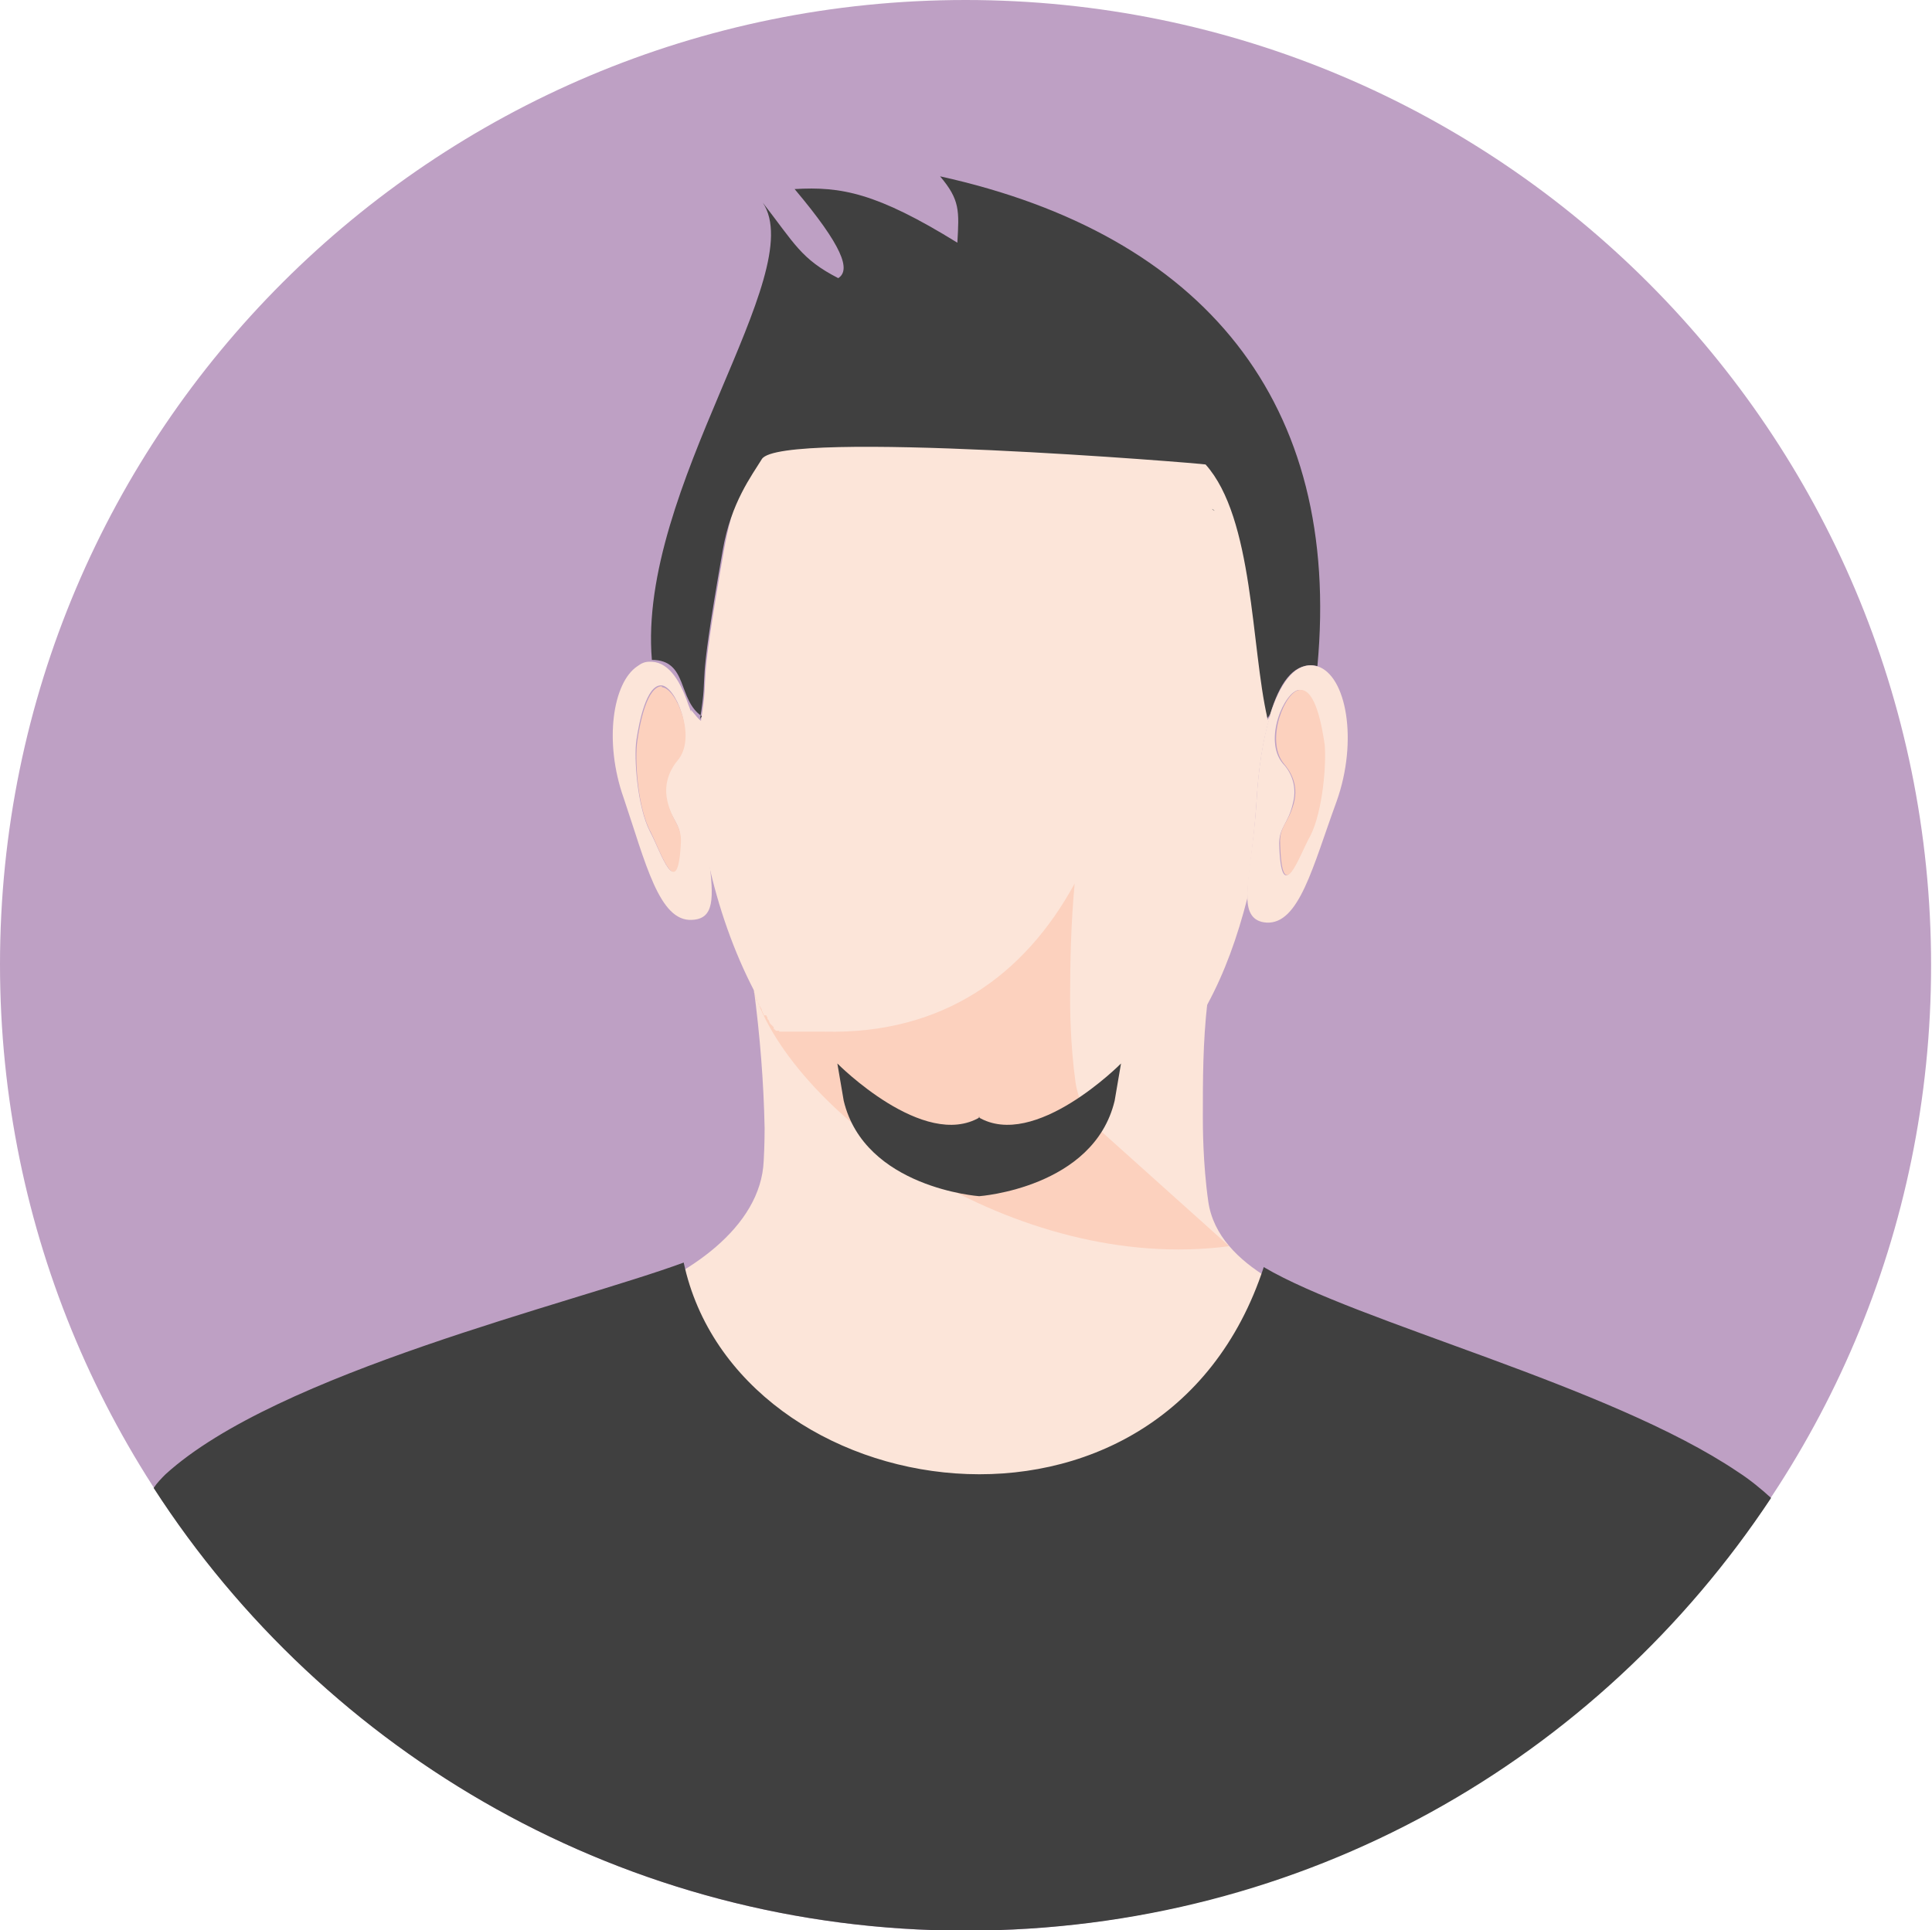
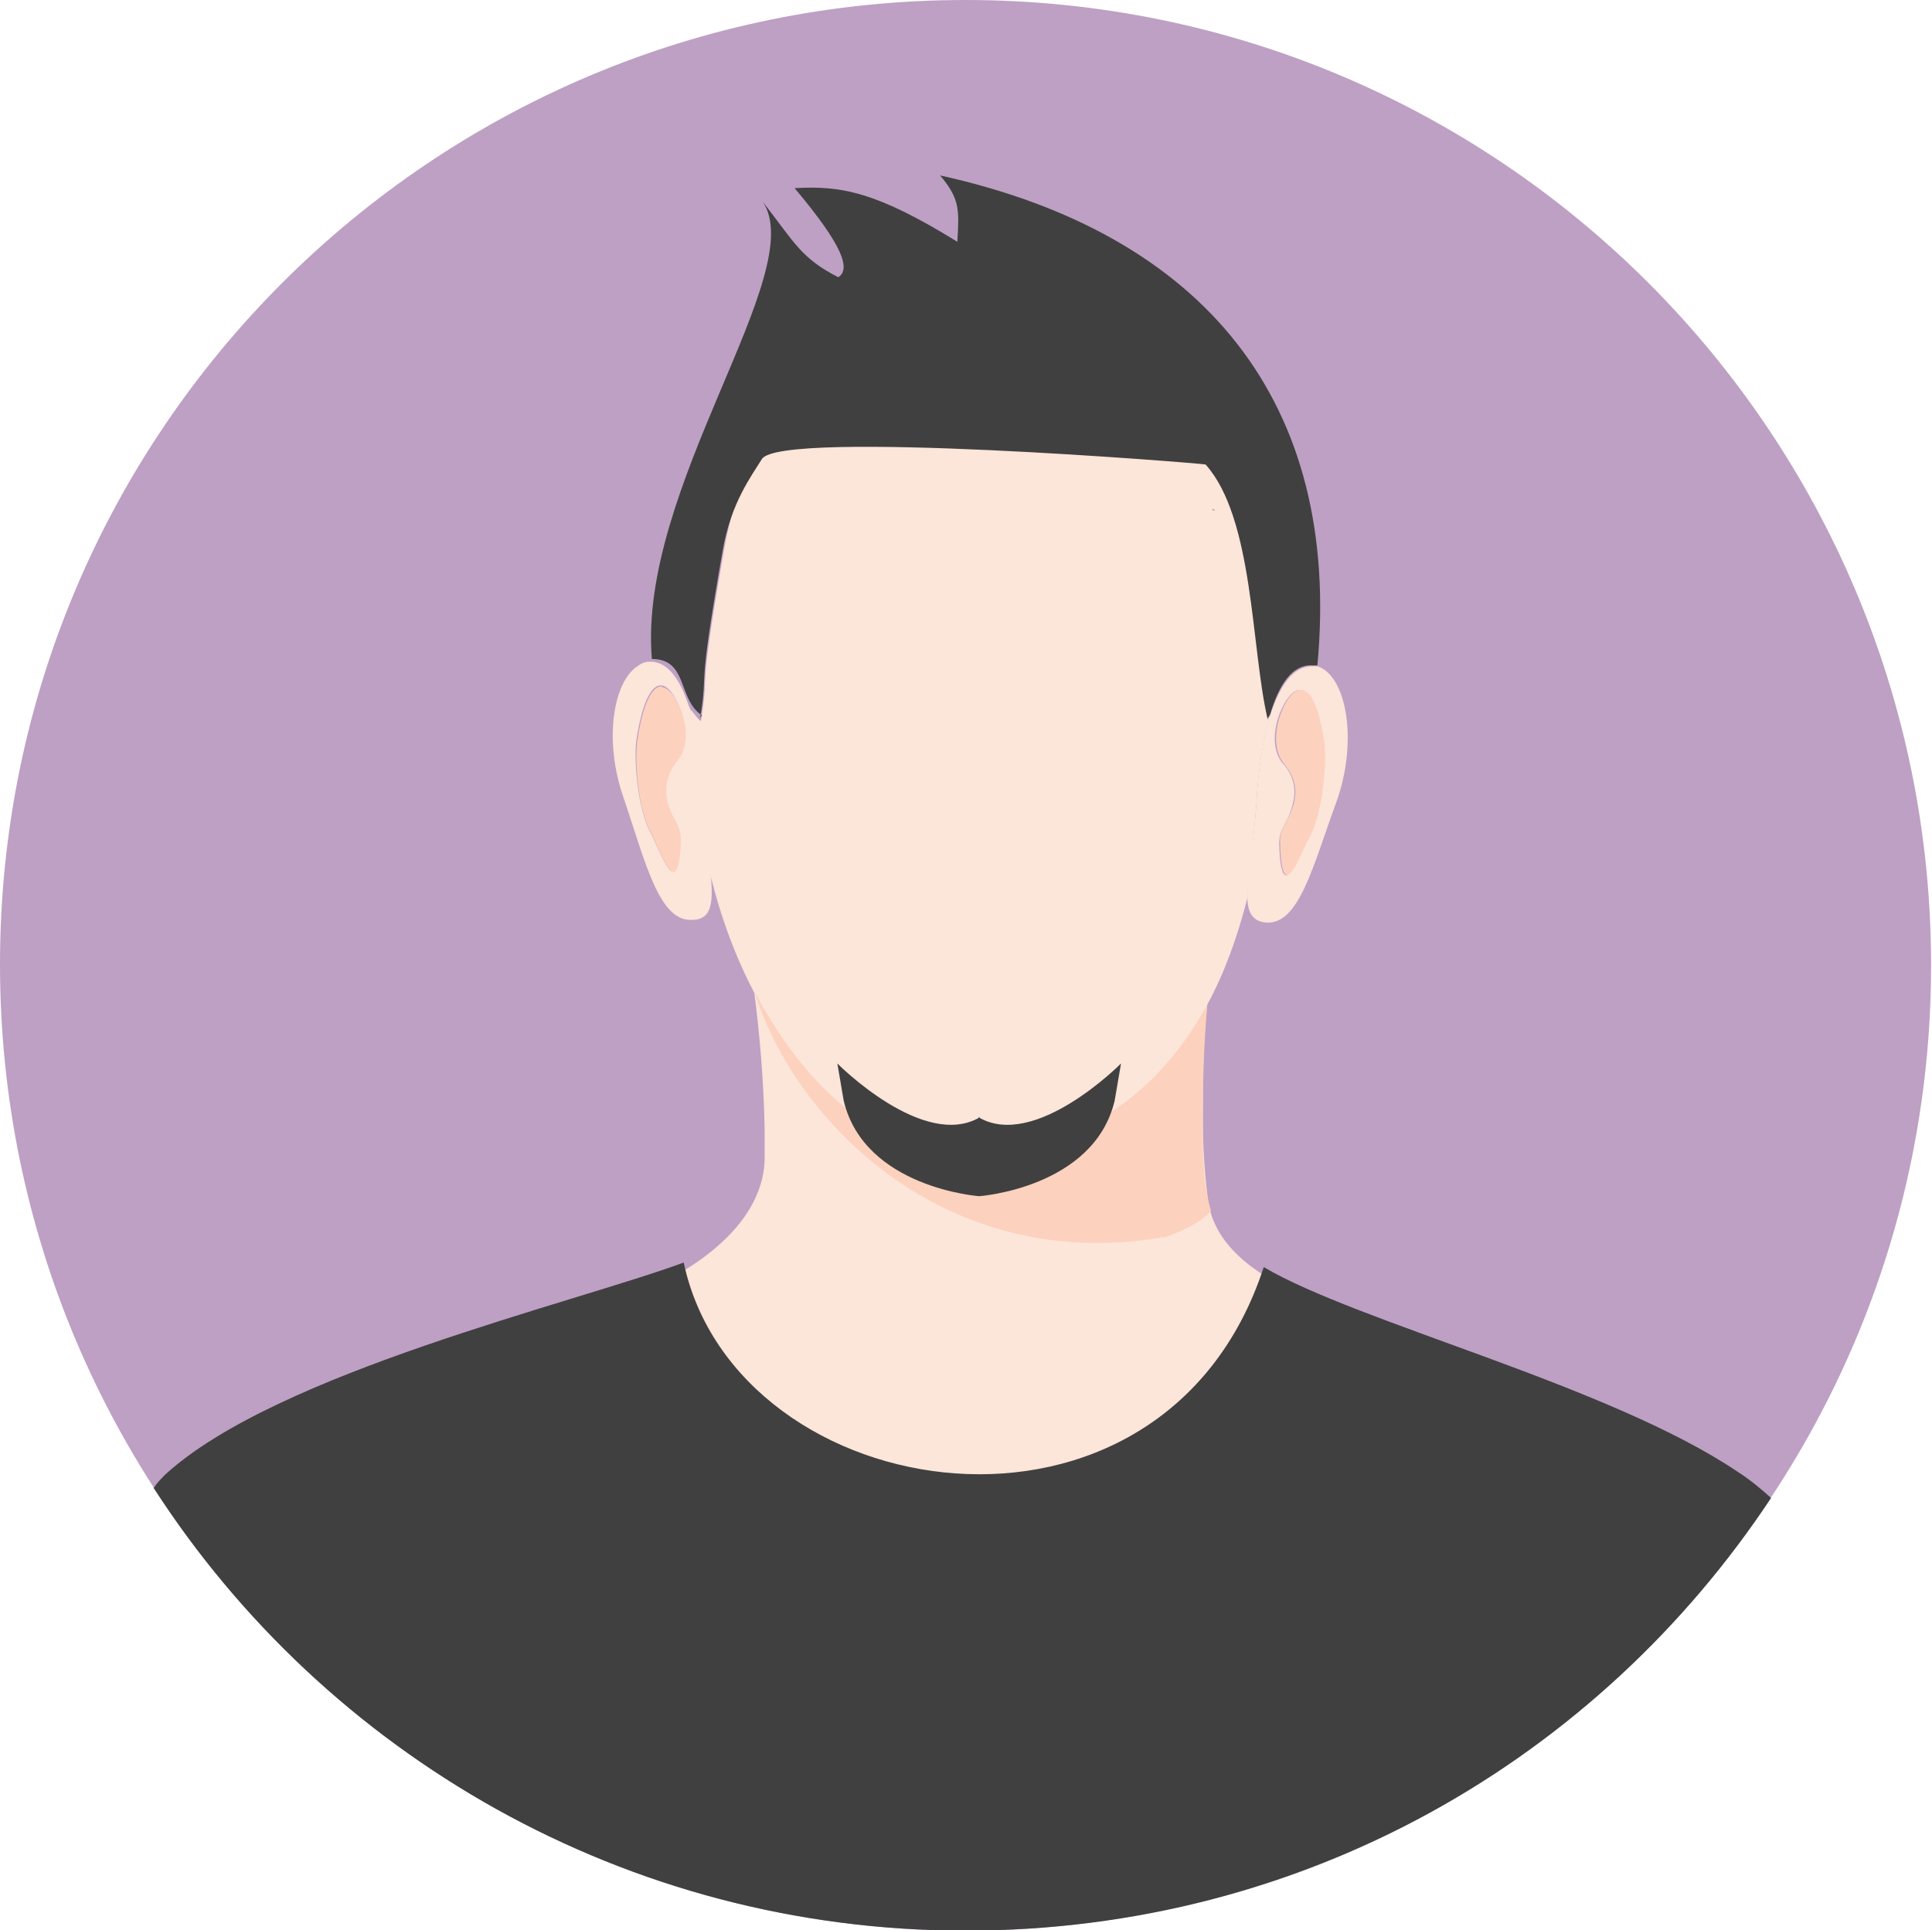
<svg xmlns="http://www.w3.org/2000/svg" id="Layer_1" version="1.1" viewBox="0 0 212.5 212.3">
  <defs>
    <style>
      .st0 {
-         fill: #bea0c4;
+         fill: #333533;
      }

      .st0, .st1, .st2, .st3, .st4, .st5 {
        fill-rule: evenodd;
      }

      .st1 {
-         fill: #fce5d9;
+         fill: #807f7f;
      }

      .st2 {
+         fill: #fcd1be;
+       }
+ 
+       .st3 {
        fill: #404040;
      }

-       .st3 {
-         fill: #fcd1be;
-       }
- 
      .st4 {
-         fill: #333533;
+         fill: #bea0c4;
      }

      .st5 {
-         fill: #807f7f;
+         fill: #fce5d9;
      }
    </style>
  </defs>
-   <path class="st0" d="M106.2,0c58.7,0,106.2,47.6,106.2,106.2s-47.6,106.2-106.2,106.2S0,164.8,0,106.1,47.6,0,106.2,0h0Z" />
-   <path class="st4" d="M161.3,151.3c.1,0,.2,0,.3,0-.1,0-.2,0-.3,0h0Z" />
-   <path class="st4" d="M54.9,148.6c.1,0,.2,0,.4-.1-.1,0-.2,0-.4.1h0Z" />
-   <path class="st1" d="M148.8,145c-4.8-2.2-14.8-5.3-15.9-12.8-.6-4.2-.6-8.4-.6-9.3,0-4.1,0-8.2.5-12.6-5.4,10.1-14.4,16.6-27.5,16.3-9.1-.2-17.2-7.8-22.4-17.9.7,5.3,1.1,10.4,1.2,15.4,0,.2,0,1.9-.1,3.6-.3,7.4-8.5,12.8-15.8,15.3,18.7,32.5,60.4,33.2,80.6,1.9h0Z" />
-   <path class="st1" d="M105.3,126.8c13,.3,22-6.2,27.5-16.3,1.9-3.5,3.3-7.4,4.4-11.7,0-2.2.7-5.8,1-10.5.2-3.6.7-6.9,1.5-9.5,0,0,0,0,0,0-.1.1-.2.3-.3.4-.6-9.2-3.7-25.1-5-29.1-3-2.4-6.6-7.5-37.7-6.5-3.6-1-13.5,6.5-13.6,6.7-1.1,1.7-2.6,5.2-3.5,10.4-3,17.1-1.5,12.3-2.5,18.6-.2-.1-.6-.6-1.1-1.2,0,.4,0,.8.1,1.2.6,2.5,1,5.5,1.2,8.8.1,2.6.4,4.8.6,6.7,1.1,5,2.8,9.9,5.1,14.3,5.2,10.1,13.3,17.7,22.4,17.9h0Z" />
-   <path class="st2" d="M77,79.1c1-6.3-.5-1.5,2.5-18.6.9-5.2,3.2-8.2,4.3-10,2.1-3.3,48.6.5,48.8.6,5.3,5.9,5,20.1,6.8,27.9.1-.1.2-.3.3-.4,0,0,0,0,0,0,1-3.4,2.5-5.5,4.6-5.4.2,0,.4,0,.6.1,2.7-29-12.5-47.5-41.5-53.9,2.2,2.6,2.1,3.8,1.9,7.3-8.9-5.5-12.8-6.2-17.9-5.9,5.3,6.3,6.2,8.9,4.8,9.8-4.1-2.1-4.8-3.8-8.3-8.3,5.2,7.8-13.8,31.4-12.2,50.3,4,0,2.8,4.4,5.5,6.2h0Z" />
-   <path class="st5" d="M136,52.9s0,0,0,.1c0,0,0,0,0-.1h0Z" />
-   <path class="st5" d="M133.3,56c.1,0,.2.1.3.2,0,0-.1,0-.3-.2h0Z" />
-   <path class="st5" d="M78.4,67.4s0,0-.1,0c0,0,0,0,.1,0h0Z" />
-   <path class="st1" d="M76.2,79.1c-.1-.6-.3-1.1-.5-1.6-1-3-2.4-4.8-4.3-4.7-.5,0-.9.2-1.3.5-2.7,1.8-3.7,8.3-1.5,14.5,2.4,7.1,3.9,13.6,7.5,13.4,2.5-.1,2.4-2.4,1.9-6.6-.2-1.8-.5-4.1-.6-6.7-.2-3.3-.6-6.3-1.2-8.8h0ZM73.3,88c.5,2.2,1.6,2.6,1.5,4.4-.3,7.2-2.1,1.3-3.3-.9-1.4-2.7-1.8-8.1-1.5-10.1.3-2,1.1-6,2.7-6,1.6,0,3.9,5.5,1.7,8.1-.6.7-1.7,2.2-1.1,4.4h0Z" />
-   <path class="st3" d="M72.8,75.5c-1.6,0-2.4,3.9-2.7,6-.3,2,0,7.4,1.5,10.1,1.1,2.2,3,8,3.3.9,0-1.8-1-2.2-1.5-4.4-.5-2.2.6-3.8,1.1-4.4,2.2-2.5-.1-8-1.7-8.1h0Z" />
-   <path class="st1" d="M139.7,78.7s0,0,0,0c-.8,2.6-1.3,5.9-1.5,9.5-.3,4.8-1.1,8.3-1,10.5,0,1.7.6,2.7,2.1,2.8,3.6.2,5.1-6.2,7.7-13.3,2.4-6.7,1.1-13.9-2.1-14.9-.2,0-.4-.1-.6-.1-2-.1-3.5,2-4.6,5.4h0ZM144,92c-1.2,2.2-3.1,8-3.3.8,0-1.8,1-2.2,1.5-4.4.6-2.2-.5-3.8-1.1-4.4-2.2-2.6.2-8,1.8-8.1,1.6,0,2.4,3.9,2.7,6,.3,2-.2,7.4-1.6,10.1h0Z" />
-   <path class="st3" d="M143,75.9c-1.6,0-3.9,5.5-1.8,8.1.6.7,1.7,2.2,1.1,4.4-.6,2.2-1.6,2.5-1.5,4.4.2,7.2,2.1,1.3,3.3-.8,1.4-2.7,1.8-8,1.6-10.1-.3-2-1-6.1-2.7-6h0Z" />
-   <path class="st3" d="M135.2,137.1c-23.5,3.1-48-14.4-52.3-28.1h0s0,0,0,0h0s0,0,0,0h0s0,0,0,0h0s0,0,0,0h0s0,0,0,0h0s0,0,0,0h0s0,0,0,0h0s0,0,0,0h0s0,0,0,0h0s0,0,0,0h0s0,0,0,0h0s0,0,0,0c0,0,0,.2.1.3h0s0,0,0,0h0s0,0,0,0h0s0,0,0,0h0s0,0,0,0h0s0,0,0,0h0s0,0,0,0h0s0,0,0,0h0s0,0,0,0h0s0,0,0,0h0s0,0,0,0h0s0,0,0,0h0s0,0,0,0h0s0,0,0,0h0s0,0,0,0h0s0,0,0,0h0s0,0,0,0c0,0,0,.1.1.2h0s0,0,0,0h0s0,0,0,0h0s0,0,0,0h0s0,0,0,0h0s0,0,0,0h0s0,0,0,0h0s0,0,0,0h0s0,0,0,0h0s0,0,0,0h0s0,0,0,0h0s0,0,0,0h0s0,0,0,0h0s0,0,0,0h0s0,.2,0,.2h0s0,0,0,0h0s0,0,0,0h0s0,0,0,0h0s0,0,0,0h0s0,0,0,0h0s0,0,0,0h0s0,0,0,0h0s0,0,0,0h0s0,0,0,0h0s0,0,0,0h0s0,0,0,0h0s0,0,0,0h0s0,0,0,0h0s0,0,0,0h0s0,0,0,0h0s0,0,0,0h0s.1.2.1.2h0s0,0,0,0h0s0,0,0,0h0s0,0,0,0h0s0,0,0,0h0s0,0,0,0h0c0,0,0,0,0,0h0s0,0,0,0h0s0,0,0,0h0s0,0,0,0h0s0,0,0,0h0s0,0,0,0h0s0,0,0,0h0s0,0,0,0v.2c.1,0,.1,0,.1,0h0s0,0,0,0h0s0,0,0,0h0s0,0,0,0h0s0,0,0,0h0s0,0,0,0h0s0,0,0,0h0s0,0,0,0h0s0,0,0,0h0s0,0,0,0h0s0,0,0,0h0s0,0,0,0h0s0,0,0,0h0s0,0,0,0h0c0,0,0,.2.1.2h0s0,0,0,0h0s0,0,0,0h0s0,0,0,0h0s0,0,0,0h0s0,0,0,0h0s0,0,0,0h0s0,0,0,0h0s0,0,0,0h0s0,0,0,0h0s0,0,0,0h0s0,0,0,0h0s0,0,0,0h0s0,0,0,0h0s0,0,0,0h0s0,0,0,0h0s0,0,0,0c0,0,0,.1.1.2h0s0,0,0,0h0s0,0,0,0h0s0,0,0,0h0s0,0,0,0h0s0,0,0,0h0s0,0,0,0h0c0,0,0,0,0,0h0s0,0,0,0h0s0,0,0,0h0s0,0,0,0h0s0,0,0,0h0s0,0,0,0v.2c.1,0,.1,0,.1,0h0s0,0,0,0h0s0,0,0,0h0s0,0,0,0h0s0,0,0,0h0s0,0,0,0h0s0,0,0,0h0s0,0,0,0h0s0,0,0,0h0s0,0,0,0h0s0,0,0,0h0s0,0,0,0h0s0,0,0,0h0s0,0,0,0h0s0,0,0,0h0s0,0,0,0h0s0,0,0,0c0,0,0,.1.1.2h0s0,0,0,0h0s0,0,0,0h0s0,0,0,0h0s0,0,0,0h0s0,0,0,0h0s0,0,0,0h0s0,0,0,0h0s0,0,0,0h0s0,0,0,0h0s0,0,0,0h0s0,0,0,0h0s0,0,0,0h0s0,0,0,0h0s0,0,0,0h0s0,0,0,0h0s0,0,0,0h0s0,0,0,0h0s0,0,0,0h0s.1.2.1.2h0s0,0,0,0h0s0,0,0,0h0s0,0,0,0h0s0,0,0,0h0s0,0,0,0h0s0,0,0,0h0s0,0,0,0h0s0,0,0,0h0s0,0,0,0h0s0,0,0,0h0s0,0,0,0h0s0,0,0,0h0s0,0,0,0h0s0,0,0,0h0s0,0,0,0h0s0,0,0,0h0s0,0,0,0h0s0,0,0,0v.2c.1,0,.1,0,.1,0h0s0,0,0,0h0s0,0,0,0h0s0,0,0,0h0s0,0,0,0h0s0,0,0,0h0s0,0,0,0h0s0,0,0,0h0s0,0,0,0h0s0,0,0,0h0s0,0,0,0h0s0,0,0,0h0s0,0,0,0h0s0,0,0,0h0s0,0,0,0h0s0,0,0,0h0s0,0,0,0h0s0,0,0,0h0s0,0,0,0v.2c.1,0,.1,0,.1,0h0s0,0,0,0h0s0,0,0,0h0s0,0,0,0h0s0,0,0,0h0s0,0,0,0h0s0,0,0,0h0s0,0,0,0h0s0,0,0,0h0s0,0,0,0h0s0,0,0,0h0s0,0,0,0h0s0,0,0,0h0s0,0,0,0h0s0,0,0,0h0s0,0,0,0h0s0,0,0,0v.2c.1,0,.2,0,.2,0h0s0,0,0,0h0s0,0,0,0h0s0,0,0,0h0s0,0,0,0h0s0,0,0,0h0s0,0,0,0h0s0,0,0,0h0s0,0,0,0h0s0,0,0,0h0s0,0,0,0h0s0,0,0,0h0s0,0,0,0h0s0,0,0,0h0s0,0,0,0h.1c0,.1,0,.1,0,.1h0s0,0,0,0h0s0,0,0,0h0s0,0,0,0h0s0,0,0,0h0s0,0,0,0h0s0,0,0,0h0c0,0,0,0,0,0h0s0,0,0,0h0s0,0,0,0h0s0,0,0,0h0s0,0,0,0h0s0,0,0,0h0s0,0,0,0h0s.1.1.1.1h0s0,0,0,0h0s0,0,0,0h0s0,0,0,0h0s0,0,0,0h0s0,0,0,0h0s0,0,0,0h0s0,0,0,0h0s0,0,0,0h0s0,0,0,0h0s0,0,0,0h0s0,0,0,0h0s0,0,0,0h0s0,0,0,0h0s0,0,0,0h0s0,0,0,0h0s0,0,0,0h0s0,0,0,0h0s0,0,0,0h0s0,0,0,.1h0s0,0,0,0h0s0,0,0,0h0c0,0,0,0,0,0h0s0,0,0,0h0s0,0,0,0h0s0,0,0,0h0s0,0,0,0h0s0,0,0,0h0s0,0,0,0h0s0,0,0,0h0s0,0,0,0h0s0,0,0,0h0s0,0,0,0h0s0,0,0,0h0s0,0,0,0h0s0,0,0,0c0,0,0,.1.1.2h0s0,0,0,0h0s0,0,0,0h0s0,0,0,0h0s0,0,0,0h0s0,0,0,0h0s0,0,0,0h0s0,0,0,0h0s0,0,0,0h0s0,0,0,0h0s0,0,0,0h0s0,0,0,0h0s0,0,0,0h0s0,0,0,0c0,0,0,0,.1.1h0s0,0,0,0h0s0,0,0,0h0s0,0,0,0h0s0,0,0,0h0s0,0,0,0h0s0,0,0,0h0s0,0,0,0h0s0,0,0,0h0s0,0,0,0h0s0,0,0,0h0s0,0,0,0h0s0,0,0,0h0s0,0,0,0h0s0,0,0,0h0s0,0,0,0h0s0,0,0,0h0s0,0,0,0h0s0,0,0,0h0s0,0,0,0h0s0,0,0,0h0c0,.1,0,.1,0,.1h0s0,0,0,0h0c0,0,.1.2.1.2h0s0,0,0,0h0s0,0,0,0h0s0,0,0,0h0s0,0,0,0h0s.1.1.1.1h0s0,0,0,0h0s0,0,0,0h0c0,0,0,0,0,0h0s0,0,0,0h0s0,0,0,0h0s0,0,0,0h0s0,0,0,0h0s0,0,0,0h0s0,0,0,0h0s0,0,0,0h0s0,0,0,0h0s0,0,0,0h0s0,0,0,0h0s0,0,0,0h0s.1.1.1.1h0s0,0,0,0h0s0,0,0,0h0c0,0,0,0,0,0h0s0,0,0,0h0s0,0,0,0h0s0,0,0,0h0s0,0,0,0h0s0,0,0,0h0s0,0,0,0h0s0,0,0,0h0s0,0,0,0h0s0,0,0,0h0s0,0,0,0h0s0,0,0,0h0s0,0,0,0h0s0,0,0,0h0s0,0,0,0h0s0,0,0,0c0,0,0,0,.1.1h0s0,0,0,0h0c0,0,0,0,0,0h0s0,0,0,0h0s0,0,0,0h0s0,0,0,0h0s0,0,0,0h0s0,0,0,0h0s0,0,0,0h0s0,0,0,0h0s0,0,0,0h0s0,0,0,0h0s0,0,0,0h0s0,0,0,0h0s0,0,0,0h0s0,0,0,0h0s0,0,0,0h0s0,0,0,0h0s0,0,0,0h0s0,0,0,0c0,0,0,0,.1.1h0s0,0,0,0h0c0,0,0,0,0,0h0s0,0,0,0h0s0,0,0,0h0s0,0,0,0h0s0,0,0,0h0s0,0,0,0h0s0,0,0,0h0s0,0,0,0h0s0,0,0,0h0s0,0,0,0h0s0,0,0,0h0s0,0,0,0h0s0,0,0,0h0s0,0,0,0h0s0,0,0,0h0s0,0,0,0h0s0,0,0,0h0s0,0,0,0c0,0,0,0,0,.1h0s0,0,0,0h0s0,0,0,0h0c0,0,0,0,0,0h0s0,0,0,0h0s0,0,0,0h0s0,0,0,0h0s0,0,0,0h0s0,0,0,0h0s0,0,0,0h0s0,0,0,0h0s0,0,0,0h0s0,0,0,0h0s0,0,0,0h0s0,0,0,0h0s0,0,0,0h0s0,0,0,0h0s0,0,0,0h0s0,0,0,0h0s0,0,0,0h0s0,0,0,0h0s0,0,0,0h0s0,0,0,0h0s0,0,0,0h0s0,0,0,0h0s0,0,0,0h0s0,0,0,0h0s0,0,0,0h0s0,0,0,0h0s0,0,0,0h0s0,0,0,0h0s0,0,0,0h0s0,0,0,0h0s0,0,0,0h0s0,0,0,0h0s0,0,0,0h0s0,0,0,0h0s0,0,0,0h0s0,.1,0,.1h0s0,0,0,0h0s0,0,0,0h0s0,0,0,0h0s0,0,0,0h.1c0,.1,0,.1,0,.1h0s0,0,0,0h0s0,0,0,0h0s0,0,0,0h0s0,0,0,0h0s0,0,0,0h0s0,0,0,0h0s0,0,0,0h0s0,0,0,0h0s0,0,0,0h0s0,0,0,0h0s0,0,0,0h0s0,0,0,0h0s0,0,0,0h0s0,0,0,0h0s0,0,0,0h0s0,0,0,0h0s0,0,0,0h0s0,0,0,0h0s0,0,0,0h0s0,0,0,0h0s0,0,0,0h0s0,0,0,0h0s0,0,0,0h0s0,0,0,0h.1c0,.1,0,.1,0,.1h0s0,0,0,0h0s0,0,0,0h0s0,0,0,0h0s0,0,0,0h0s0,0,0,0h0s0,0,0,0h0s0,0,0,0h0s0,0,0,0h0s0,0,0,0h0s0,0,0,0h0s0,0,0,0h0s0,0,0,0h0s0,0,0,0h0s0,0,0,0h0s0,0,0,0h0c0,0,0,0,0,0h0s0,0,0,0h0s0,0,0,0h0s0,0,0,0h0s0,0,0,0h0s0,0,0,0h0s0,0,0,0h0s0,0,0,0h0s0,0,0,0h0s0,0,0,0h0s0,0,0,0h0s0,0,0,0h0s0,0,0,0h0s0,0,0,0h0s0,0,0,0h0s0,0,0,0h0s0,0,0,0h0s0,0,0,0h0s0,0,0,0h0s0,0,0,0h0s0,0,0,0c0,0,0,0,.1,0h0s0,0,0,0h0s0,0,0,0h0s0,0,0,0h0s0,0,0,0h0s0,0,0,0h.1c0,0,0,0,0,0h0s0,0,0,0h0s0,0,0,0h0s0,0,0,0h0s0,0,0,0h0c0,0,0,0,0,0h0s0,0,0,0h0s.1,0,.1,0h0s0,0,0,0h0s0,0,0,0h0s0,0,0,0h0s0,0,0,0h0s0,0,0,0h0s0,0,0,0h0s0,0,0,0h0s0,0,0,0h0s0,0,0,0h0s0,0,0,0h0s0,0,0,0h0s0,0,0,0h0s0,0,0,0h0s0,0,0,0h0s0,0,0,0h0s0,0,0,0h0s0,0,0,0h0s0,0,0,0h0s0,0,0,0h.1c0,0,0,.1,0,.1h0s0,0,0,0h0s0,0,0,0h0s0,0,0,0h0s0,0,0,0h0s0,0,0,0h0s0,0,0,0h0s0,0,0,0h0s0,0,0,0h0s0,0,0,0h0s0,0,0,0h0s0,0,0,0h0s0,0,0,0h0s0,0,0,0h0s0,0,0,0h0c0,0,0,0,0,0h0s0,0,0,0h0s0,0,0,0h0s0,0,0,0h0s0,0,0,0h0s0,0,0,0h0s0,0,0,0h0s0,0,0,0h0s0,0,0,0h0s0,0,0,0h0s0,0,0,0h0s0,0,0,0h0s0,0,0,0h0s0,0,0,0h0s0,0,0,0h0s0,0,0,0h0s0,0,0,0h0s0,0,0,0h0s0,0,0,0h0s0,0,0,0h0s0,0,0,0h0s0,0,0,0h0s0,0,0,0h0s0,0,0,0h0s0,0,0,0h0s0,0,0,0h0s0,0,0,0h0s0,0,0,0h0s0,0,0,0h0s0,0,0,0h0s0,0,0,0h0s0,0,0,0h0s0,0,0,0h0s0,0,0,0h0s0,0,0,0h0s0,0,0,0h0s0,0,0,0h0s0,0,0,0h0s0,0,0,0h0s0,0,0,0h0s0,0,0,0h0s0,0,0,0h0s0,0,0,0h0s0,0,0,0h0s0,0,0,0h0s0,0,0,0h0s0,0,0,0h0s0,0,0,0h0s0,0,0,0h0s0,0,0,0h0s0,0,0,0h0s0,0,0,0h0s0,0,0,0h0s0,0,0,0h0s0,0,0,0h0s0,0,0,0h0s0,0,0,0h0s0,0,0,0h0s0,0,0,0h0s0,0,0,0h0s0,0,0,0h0s0,0,0,0h0s0,0,0,0h0s0,0,0,0h0s0,0,0,0h0s0,0,0,0h0s0,0,0,0h0s0,0,0,0h.1c0,0,0,0,0,0h0s0,0,0,0h0s0,0,0,0h0s0,0,0,0h0s0,0,0,0h0s0,0,0,0h0s0,0,0,0h0s0,0,0,0h0s0,0,0,0h0s0,0,0,0h0s0,0,0,0h0s0,0,0,0h0s0,0,0,0h0s0,0,0,0h0s0,0,0,0h0s0,0,0,0h0s0,0,0,0h0s0,0,0,0h0s0,0,0,0h0s0,0,0,0h0s0,0,0,0h0s0,0,0,0h0s0,0,0,0h0s0,0,0,0h0s0,0,0,0h0s0,0,0,0h0s0,0,0,0h0s0,0,0,0h0s0,0,0,0h0s0,0,0,0h0s0,0,0,0h0s0,0,0,0h0s0,0,0,0h0s0,0,0,0h0s0,0,0,0h0s0,0,0,0h0s0,0,0,0h0s0,0,0,0h0s0,0,0,0h0s0,0,0,0h0s0,0,0,0h0s0,0,0,0h0s0,0,0,0h0s0,0,0,0h0s0,0,0,0h0s0,0,0,0h.1c0,0,0,0,0,0h0s0,0,0,0h0s0,0,0,0h0s0,0,0,0c0,0,0,0,.1,0h0s0,0,0,0h0s0,0,0,0h0s0,0,0,0h0s0,0,0,0h0s0,0,0,0h0s0,0,0,0h0s0,0,0,0h0s0,0,0,0h0s0,0,0,0h0s0,0,0,0h0s0,0,0,0h0s0,0,0,0h0s0,0,0,0h0s0,0,0,0h0s0,0,0,0h0s0,0,0,0h0s0,0,0,0h0s0,0,0,0h0s0,0,0,0h0s0,0,0,0h0s0,0,0,0h0s0,0,0,0h0s0,0,0,0h0s0,0,0,0h0s0,0,0,0h0s0,0,0,0h0s0,0,0,0h0s0,0,0,0h0s0,0,0,0h0s0,0,0,0h0s0,0,0,0h0s0,0,0,0h0s0,0,0,0h0s0,0,0,0h0s0,0,0,0h0s0,0,0,0h0s0,0,0,0h0s0,0,0,0h0s0,0,0,0h0s0,0,0,0h0s0,0,0,0h0s0,0,0,0h0s0,0,0,0h0s0,0,0,0h0s0,0,0,0h0s0,0,0,0h0s0,0,0,0h0s0,0,0,0h0s0,0,0,0h0s0,0,0,0h0s0,0,0,0h0s0,0,0,0h0s0,0,0,0h0s0,0,0,0h0s0,0,0,0h0s0,0,0,0h0s0,0,0,0h0s0,0,0,0h0s0,0,0,0h0s0,0,0,0h0s0,0,0,0h0s0,0,0,0h0s0,0,0,0h0s.2,0,.2,0h0s0,0,0,0h0s0,0,0,0h0s0,0,0,0h0s0,0,0,0h0s0,0,0,0h0s0,0,0,0h0s0,0,0,0c0,0,0,0,0,0h0s0,0,0,0h0s0,0,0,0h0s0,0,0,0h0s0,0,0,0h0s0,0,0,0h0s0,0,0,0h0s0,0,0,0h0s0,0,0,0h0s0,0,0,0h0s0,0,0,0h0s0,0,0,0h0s0,0,0,0h0s0,0,0,0h0s0,0,0,0h0s0,0,0,0h0s0,0,0,0h0s0,0,0,0h0s.1,0,.1,0h0s0,0,0,0h0s0,0,0,0h0s0,0,0,0h0s0,0,0,0h0s0,0,0,0h0s0,0,0,0h0s0,0,0,0h0s.1,0,.1,0h0s0,0,0,0h0s0,0,0,0h0s0,0,0,0h0s0,0,0,0h0s0,0,0,0h0s0,0,0,0h0s0,0,0,0h0s0,0,0,0h0s0,0,0,0h0s0,0,0,0h0s0,0,0,0h0s0,0,0,0h0s0,0,0,0h0s0,0,0,0h0s0,0,0,0h0s0,0,0,0h0s0,0,0,0h0s0,0,0,0h0s0,0,0,0h0s0,0,0,0h0s0,0,0,0h0s0,0,0,0h0s0,0,0,0h0s0,0,0,0h0s0,0,0,0h0s0,0,0,0h0s0,0,0,0h0c0,0,0,0,0,0h0s0,0,0,0h0s0,0,0,0h0s0,0,0,0h0s0,0,0,0h0s0,0,0,0h0s0,0,0,0h0s0,0,0,0h0s0,0,0,0h0s0,0,0,0h0s0,0,0,0h0s0,0,0,0h0s0,0,0,0h0s0,0,0,0h0s0,0,0,0h0s0,0,0,0h0s0,0,0,0h0s0,0,0,0h0s0,0,0,0h0s0,0,0,0h0s0,0,0,0h0s0,0,0,0h0s0,0,0,0h0s0,0,0,0h0s0,0,0,0h0s0,0,0,0h0s0,0,0,0h0s0,0,0,0h0s0,0,0,0h0s0,0,0,0h0s0,0,0,0h0s0,0,0,0h0s0,0,0,0h0s0,0,0,0h0s0,0,0,0h0s0,0,0,0h0s0,0,0,0h0s0,0,0,0h0s0,0,0,0h0s0,0,0,0h0s0,0,0,0h0s0,0,0,0h0s0,0,0,0h0s0,0,0,0h0s0,0,0,0h0s0,0,0,0h0s0,0,0,0h0s0,0,0,0h0s0,0,0,0h0s0,0,0,0h0s0,0,0,0h0s0,0,0,0h0s0,0,0,0h0s0,0,0,0h0s0,0,0,0h0s0,0,0,0h0s0,0,0,0h0s0,0,0,0h0s0,0,0,0h0s0,0,0,0h0s0,0,0,0h0s0,0,0,0h0s0,0,0,0h0s0,0,0,0h0s0,0,0,0h0s0,0,0,0h0s0,0,0,0h0s0,0,0,0h0s0,0,0,0h0s0,0,0,0h0s0,0,0,0h0s0,0,0,0h0s0,0,0,0h0s0,0,0,0h0s0,0,0,0h0s0,0,0,0h0s0,0,0,0h0s0,0,0,0h0s0,0,0,0h0s0,0,0,0h0s0,0,0,0h0s0,0,0,0h0s0,0,0,0h0s0,0,0,0h0s0,0,0,0h0s0,0,0,0h0s0,0,0,0h0s0,0,0,0h0s0,0,0,0h0s0,0,0,0h0s0,0,0,0h.1c0,0,0,0,0,0h0s0,0,0,0h0s0,0,0,0h0s0,0,0,0h0s0,0,0,0h0s0,0,0,0h0s0,0,0,0h0s0,0,0,0h0s0,0,0,0h0s0,0,0,0h0s0,0,0,0h0s0,0,0,0h0s0,0,0,0h0s0,0,0,0h0s0,0,0,0h0s0,0,0,0h0s0,0,0,0h0s0,0,0,0h0s0,0,0,0h0s0,0,0,0h0s.2,0,.2,0h0s0,0,0,0h0s0,0,0,0h0s0,0,0,0h0s0,0,0,0h0s0,0,0,0h0s0,0,0,0h0s0,0,0,0h0s0,0,0,0h0s0,0,0,0h0s0,0,0,0h0s0,0,0,0h0s0,0,0,0h0s0,0,0,0h0s0,0,0,0h0s0,0,0,0h0s0,0,0,0h0s0,0,0,0h0s0,0,0,0h0s0,0,0,0h0s0,0,0,0h0s0,0,0,0h0s0,0,0,0h0s0,0,0,0h0s0,0,0,0h0s0,0,0,0h0s0,0,0,0h0s0,0,0,0h0s0,0,0,0h0s0,0,0,0h0s0,0,0,0h0s0,0,0,0h0s0,0,0,0h0s0,0,0,0h0s0,0,0,0h0s0,0,0,0h0s0,0,0,0h0s0,0,0,0h0s.1,0,.1,0h0s0,0,0,0h0s0,0,0,0h0s0,0,0,0h0s0,0,0,0h0s0,0,0,0h0s0,0,0,0h0s0,0,0,0h0s0,0,0,0h0s0,0,0,0h0s0,0,0,0h0s0,0,0,0h0s0,0,0,0h0s0,0,0,0h0s0,0,0,0h0s0,0,0,0h0s0,0,0,0h0s0,0,0,0h0s0,0,0,0h0s0,0,0,0h0s0,0,0,0h0s0,0,0,0h0s0,0,0,0h0s0,0,0,0h0s0,0,0,0h0s0,0,0,0h0s0,0,0,0h0s0,0,.1,0h0s0,0,0,0h0s0,0,0,0h0s0,0,0,0h0s0,0,0,0h0s0,0,0,0h0s0,0,0,0h0s0,0,0,0h0s0,0,0,0h0s0,0,0,0h0s0,0,0,0h0s0,0,0,0h0s0,0,0,0h0s0,0,0,0h0s0,0,0,0h0s0,0,0,0h0s0,0,0,0h0s0,0,0,0h0s0,0,0,0h0s0,0,0,0h0s0,0,0,0h0s0,0,0,0h0s0,0,0,0h0s0,0,0,0h0s0,0,0,0h0s0,0,0,0h0s0,0,0,0h0s0,0,0,0h0s0,0,0,0h0s0,0,0,0h0s0,0,0,0h0s0,0,0,0h0s0,0,0,0h0s0,0,0,0h0s0,0,0,0h0s0,0,0,0h0s0,0,0,0h0s0,0,0,0h.1c0,0,0,0,0,0h0s0,0,0,0h0s0,0,0,0h0s0,0,0,0h0s0,0,0,0h0s0,0,0,0h0s0,0,0,0h0s0,0,0,0h0s0,0,0,0h0s0,0,0,0h0s0,0,0,0h0s0,0,0,0h0s0,0,0,0h0s0,0,0,0h0s0,0,0,0h0s0,0,0,0h0s0,0,0,0h0s0,0,0,0h0s0,0,0,0h0s0,0,0,0h0s0,0,0,0h0s0,0,0,0h0s0,0,0,0h0c0,0,.1,0,.2,0h0s0,0,0,0h0s0,0,0,0h0s0,0,0,0h0s0,0,0,0h0s0,0,0,0h0s0,0,0,0h0s0,0,0,0h0s0,0,0,0h0s0,0,0,0h0s0,0,0,0h0s0,0,0,0h0s0,0,0,0h0s0,0,0,0h0s0,0,0,0h0s0,0,0,0h0s0,0,0,0h0s0,0,0,0h0s0,0,0,0h0s0,0,0,0h0s0,0,0,0h0s0,0,0,0h0s0,0,0,0h0s0,0,0,0h0s0,0,0,0h0s0,0,0,0h0s0,0,0,0h0s0,0,0,0h0s0,0,0,0h0s0,0,0,0c0,0,.1,0,.2,0h0s0,0,0,0h0s0,0,0,0h0s0,0,0,0h0s0,0,0,0h0s0,0,0,0h0s0,0,0,0h0s0,0,0,0h0s0,0,0,0h0s0,0,0,0h0s0,0,0,0h0s0,0,0,0h0s0,0,0,0h0s0,0,0,0h0s0,0,0,0h0s0,0,0,0h0s0,0,0,0h0s0,0,0,0h0s0,0,0,0h0s0,0,0,0h0s0,0,0,0h0s0,0,0,0h0s0,0,0,0h0s0,0,0,0h0c0,0,.1,0,.2,0h0s0,0,0,0h0s0,0,0,0h0s0,0,0,0h0s0,0,0,0h0s0,0,0,0h0s0,0,0,0h0s0,0,0,0h0s0,0,0,0h0s0,0,0,0h0s0,0,0,0h0s0,0,0,0h0s0,0,0,0h0s0,0,0,0h0s0,0,0,0h0s0,0,0,0h0s0,0,0,0h0s0,0,0,0h0s0,0,0,0h0s0,0,0,0h0s0,0,0,0h0s0,0,0,0h0s0,0,0,0h0s0,0,0,0h0s0,0,0,0h0s0,0,0,0h0s0,0,0,0h0s0,0,0,0c0,0,0,0,.1,0h0s0,0,0,0h0s0,0,0,0h0s0,0,0,0h0s0,0,0,0h0s0,0,0,0h0s0,0,0,0h0s0,0,0,0h0s0,0,0,0h0s0,0,0,0h0s0,0,0,0h0s0,0,0,0h0s0,0,0,0h0s0,0,0,0h0s0,0,0,0h0s0,0,0,0h0s0,0,0,0h0s0,0,0,0h0s0,0,0,0h.1s0,0,0,0h0s0,0,0,0h0s0,0,0,0h0s0,0,0,0h0s0,0,0,0h0s0,0,0,0h0s0,0,0,0h0s0,0,0,0h0s0,0,0,0h0s0,0,0,0h0s0,0,0,0h0s0,0,0,0h0s0,0,0,0h0s0,0,0,0h0s0,0,0,0h0s0,0,0,0h0s0,0,0,0h0s0,0,0,0h0s0,0,0,0h0s0,0,0,0h0s0,0,0,0h0s0,0,0,0h0s0,0,0,0h0s0,0,0,0c0,0,.1,0,.2,0h0s0,0,0,0h0s0,0,0,0h0s0,0,0,0h0s0,0,0,0h0s0,0,0,0h0s0,0,0,0h0c0,0,.1,0,.2,0h0s0,0,0,0h0s0,0,0,0h0s0,0,0,0h0s0,0,0,0h0s0,0,0,0h0s0,0,0,0h0s0,0,0,0h0s0,0,0,0h0s0,0,0,0h0s0,0,0,0h0s0,0,0,0h0s0,0,0,0h0s0,0,0,0h0s0,0,0,0h0s0,0,0,0h0s0,0,0,0h0s0,0,0,0h0s0,0,0,0h0s0,0,0,0h0s0,0,0,0h0s0,0,0,0h0s0,0,0,0h0s0,0,0,0h0s0,0,0,0c0,0,.1,0,.2,0h0s0,0,0,0h0s0,0,0,0h0s0,0,0,0h0s0,0,0,0h0s0,0,0,0h0s0,0,0,0h0s0,0,0,0h0s0,0,0,0h0s0,0,0,0h0s0,0,0,0h0s0,0,0,0h0s0,0,0,0h0s0,0,0,0h0s0,0,0,0h0s0,0,0,0h0s0,0,0,0h0s0,0,0,0h0s0,0,0,0h0s0,0,0,0c0,0,.2,0,.2,0h0s0,0,0,0h0s0,0,0,0h0s0,0,0,0h0s0,0,0,0h0s0,0,0,0h0s0,0,0,0h0s0,0,0,0h0s0,0,0,0h0s0,0,0,0h0s0,0,0,0h0s0,0,0,0h0s0,0,0,0h0s0,0,0,0h0s0,0,0,0h0s0,0,0,0h0s0,0,0,0h0s0,0,0,0h0s0,0,0,0h0s0,0,0,0h0s0,0,0,0h0s0,0,0,0h0s0,0,0,0c0,0,.1,0,.2,0h0s0,0,0,0h0s0,0,0,0h0s0,0,0,0h0s0,0,0,0h0s0,0,0,0h0s0,0,0,0h0s0,0,0,0h0s0,0,0,0h0s0,0,0,0h0s0,0,0,0h0s0,0,0,0h0s0,0,0,0h0s0,0,0,0h0s0,0,0,0h0s0,0,0,0h0s0,0,0,0h0s0,0,0,0h0s0,0,0,0h0s0,0,0,0h0s0,0,0,0h0s0,0,0,0h0c.1,0,.3,0,.4,0h0s0,0,0,0h0s0,0,0,0c0,0,.2,0,.3,0h0s0,0,0,0h0s0,0,0,0h0s0,0,0,0h0s0,0,0,0h0s0,0,0,0h0s0,0,0,0h0s0,0,0,0h0s0,0,0,0h0s0,0,0,0h0s0,0,0,0h0s0,0,0,0h0s0,0,0,0h0s0,0,0,0h0s0,0,0,0h0s0,0,0,0h0s0,0,0,0h0s0,0,0,0h0s0,0,0,0h0c.1,0,.3,0,.4,0h0c.1,0,.3,0,.4,0h0c.1,0,.3,0,.4,0,13,.3,22-6.2,27.5-16.3-.4,4.4-.5,8.5-.5,12.6,0,.9,0,5,.6,9.3.3,1.9,1.1,3.5,2.3,4.9h0Z" />
-   <path class="st2" d="M194.8,164.8c-1.1-1-2.3-2-3.7-2.9-14.1-9.5-41.8-16.4-52.1-22.5-11.1,34-58,26.7-63.8-.5-12.2,4.5-44.7,12.1-57,23.3-.4.4-.9.9-1.3,1.5,18.9,29.3,51.9,48.7,89.3,48.7s69.6-18.9,88.6-47.6h0Z" />
-   <path class="st2" d="M107.8,122.9c-6.2,3.7-15.7-5.9-15.7-5.9l.7,4.1c2.3,9.6,14.9,10.5,14.9,10.5,0,0,12.6-.9,14.9-10.5l.7-4.1s-9.5,9.6-15.7,5.9Z" />
+   <path class="st4" d="M106.2,0c58.7,0,106.2,47.6,106.2,106.2s-47.6,106.2-106.2,106.2S0,164.8,0,106.1,47.6,0,106.2,0h0Z" />
+   <path class="st0" d="M161.3,151.3h.3-.3Z" />
+   <path class="st0" d="M54.9,148.6c0,0,.2,0,.4-.1,0,0-.2,0-.4.1h0Z" />
+   <path class="st5" d="M148.8,145c-4.8-2.2-14.8-5.3-15.9-12.8-.6-4.2-.6-8.4-.6-9.3,0-4.1,0-8.2.5-12.6-5.4,10.1-14.4,16.6-27.5,16.3-9.1-.2-17.2-7.8-22.4-17.9.7,5.3,1.1,10.4,1.2,15.4,0,.2,0,1.9,0,3.6-.3,7.4-8.5,12.8-15.8,15.3,18.7,32.5,60.4,33.2,80.6,1.9h0Z" />
+   <path class="st5" d="M105.3,126.8c13,.3,22-6.2,27.5-16.3,1.9-3.5,3.3-7.4,4.4-11.7,0-2.2.7-5.8,1-10.5.2-3.6.7-6.9,1.5-9.5h0c-.1,0-.2.3-.3.4-.6-9.2-3.7-25.1-5-29.1-3-2.4-6.6-7.5-37.7-6.5-3.6-1-13.5,6.5-13.6,6.7-1.1,1.7-2.6,5.2-3.5,10.4-3,17.1-1.5,12.3-2.5,18.6-.2,0-.6-.6-1.1-1.2,0,.4,0,.8,0,1.2.6,2.5,1,5.5,1.2,8.8,0,2.6.4,4.8.6,6.7,1.1,5,2.8,9.9,5.1,14.3,5.2,10.1,13.3,17.7,22.4,17.9h0v-.2Z" />
+   <path class="st3" d="M77,79.1c1-6.3-.5-1.5,2.5-18.6.9-5.2,3.2-8.2,4.3-10,2.1-3.3,48.6.5,48.8.6,5.3,5.9,5,20.1,6.8,27.9.1,0,.2-.3.3-.4h0c1-3.4,2.5-5.5,4.6-5.4.2,0,.4,0,.6,0,2.7-29-12.5-47.5-41.5-53.9,2.2,2.6,2.1,3.8,1.9,7.3-8.9-5.5-12.8-6.2-17.9-5.9,5.3,6.3,6.2,8.9,4.8,9.8-4.1-2.1-4.8-3.8-8.3-8.3,5.2,7.8-13.8,31.4-12.2,50.3,4,0,2.8,4.4,5.5,6.2h0l-.2.3Z" />
+   <path class="st1" d="M136,52.9h0q0,0,0,0h0Z" />
+   <path class="st1" d="M133.3,56c.1,0,.2,0,.3.2,0,0-.1,0-.3-.2h0Z" />
+   <path class="st1" d="M78.4,67.4h0,0Z" />
+   <path class="st5" d="M76.2,79.1c0-.6-.3-1.1-.5-1.6-1-3-2.4-4.8-4.3-4.7-.5,0-.9.2-1.3.5-2.7,1.8-3.7,8.3-1.5,14.5,2.4,7.1,3.9,13.6,7.5,13.4,2.5,0,2.4-2.4,1.9-6.6-.2-1.8-.5-4.1-.6-6.7-.2-3.3-.6-6.3-1.2-8.8h0ZM73.3,88c.5,2.2,1.6,2.6,1.5,4.4-.3,7.2-2.1,1.3-3.3-.9-1.4-2.7-1.8-8.1-1.5-10.1s1.1-6,2.7-6,3.9,5.5,1.7,8.1c-.6.7-1.7,2.2-1.1,4.4h0Z" />
+   <path class="st2" d="M72.8,75.5c-1.6,0-2.4,3.9-2.7,6-.3,2,0,7.4,1.5,10.1,1.1,2.2,3,8,3.3.9,0-1.8-1-2.2-1.5-4.4-.5-2.2.6-3.8,1.1-4.4,2.2-2.5,0-8-1.7-8.1h0Z" />
+   <path class="st5" d="M139.7,78.7h0c-.8,2.6-1.3,5.9-1.5,9.5-.3,4.8-1.1,8.3-1,10.5,0,1.7.6,2.7,2.1,2.8,3.6.2,5.1-6.2,7.7-13.3,2.4-6.7,1.1-13.9-2.1-14.9-.2,0-.4,0-.6,0-2,0-3.5,2-4.6,5.4h0ZM144,92c-1.2,2.2-3.1,8-3.3.8,0-1.8,1-2.2,1.5-4.4.6-2.2-.5-3.8-1.1-4.4-2.2-2.6.2-8,1.8-8.1,1.6,0,2.4,3.9,2.7,6,.3,2-.2,7.4-1.6,10.1h0Z" />
+   <path class="st2" d="M143,75.9c-1.6,0-3.9,5.5-1.8,8.1.6.7,1.7,2.2,1.1,4.4-.6,2.2-1.6,2.5-1.5,4.4.2,7.2,2.1,1.3,3.3-.8,1.4-2.7,1.8-8,1.6-10.1-.3-2-1-6.1-2.7-6h0Z" />
+   <path class="st3" d="M194.8,164.8c-1.1-1-2.3-2-3.7-2.9-14.1-9.5-41.8-16.4-52.1-22.5-11.1,34-58,26.7-63.8-.5-12.2,4.5-44.7,12.1-57,23.3-.4.4-.9.9-1.3,1.5,18.9,29.3,51.9,48.7,89.3,48.7s69.6-18.9,88.6-47.6h0Z" />
+   <path class="st2" d="M128,136.1c-24.1,4.2-40.7-12.9-45-27,5.2,10,13.2,17.5,22.3,17.7,13,.3,22-6.2,27.5-16.3-.4,4.4-.5,8.5-.5,12.6s0,7.2.9,10.1q-1.3,1.6-5.3,3h.1Z" />
+   <path class="st3" d="M107.8,122.9c-6.2,3.7-15.7-5.9-15.7-5.9l.7,4.1c2.3,9.6,14.9,10.5,14.9,10.5,0,0,12.6-.9,14.9-10.5l.7-4.1s-9.5,9.6-15.7,5.9h.2Z" />
</svg>
